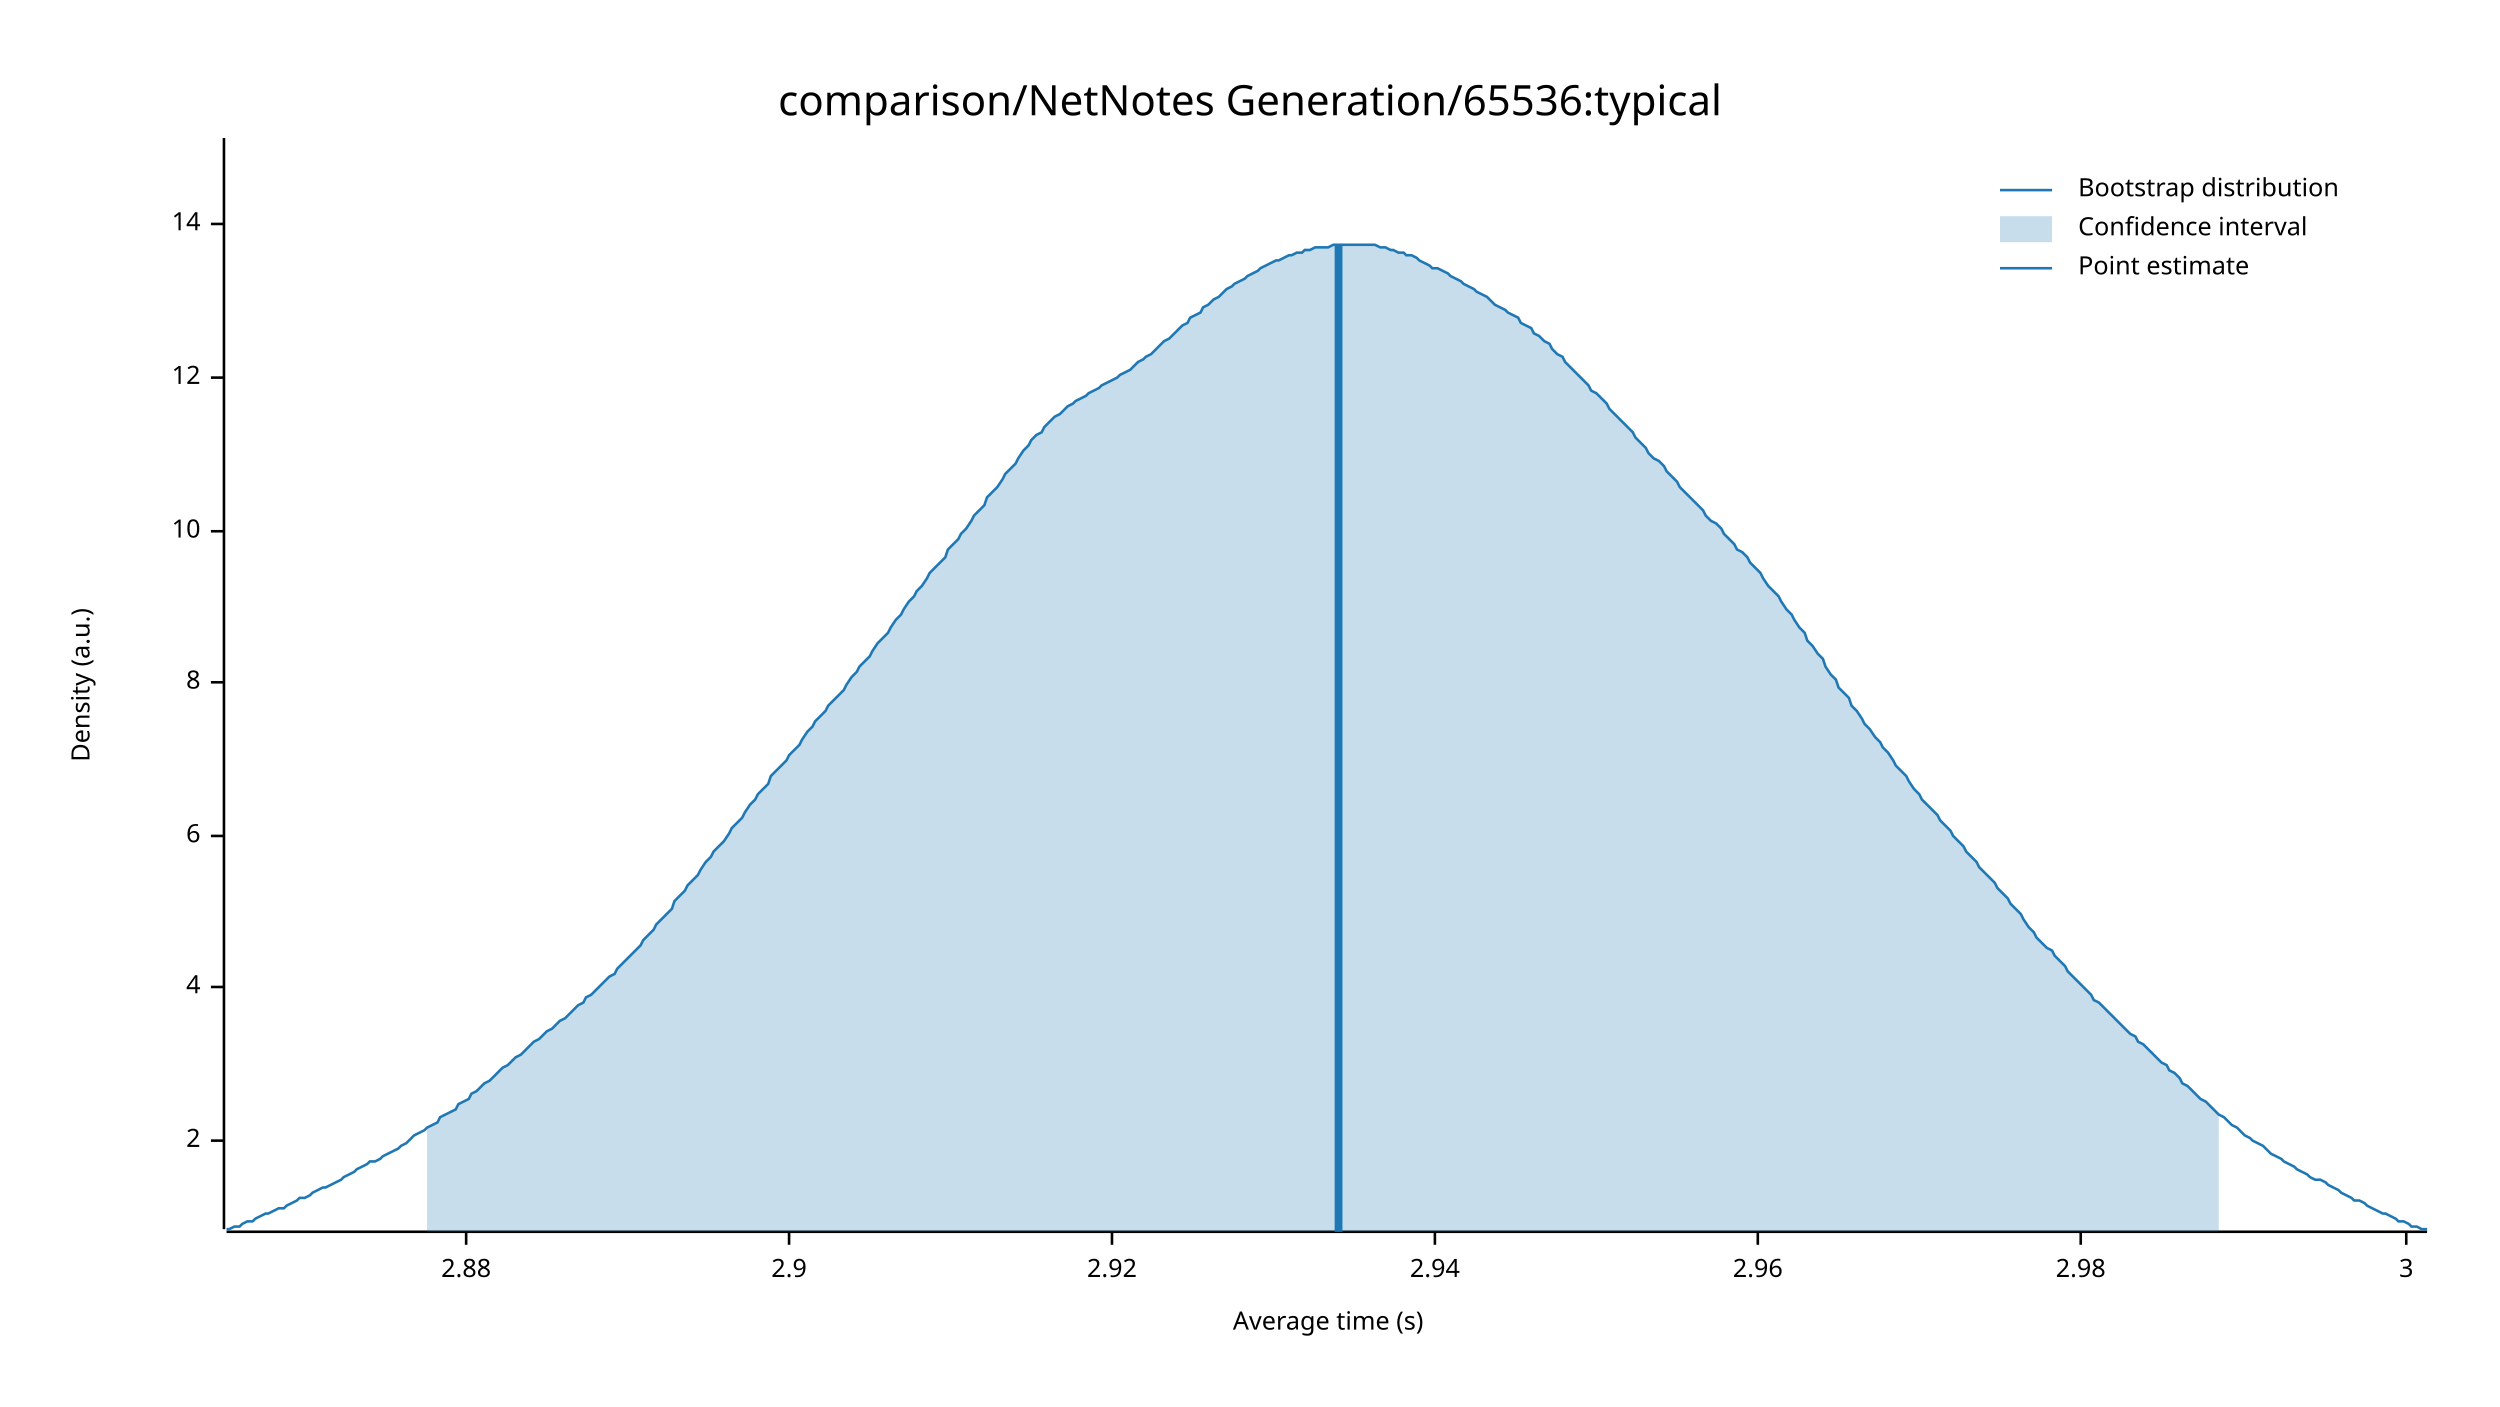
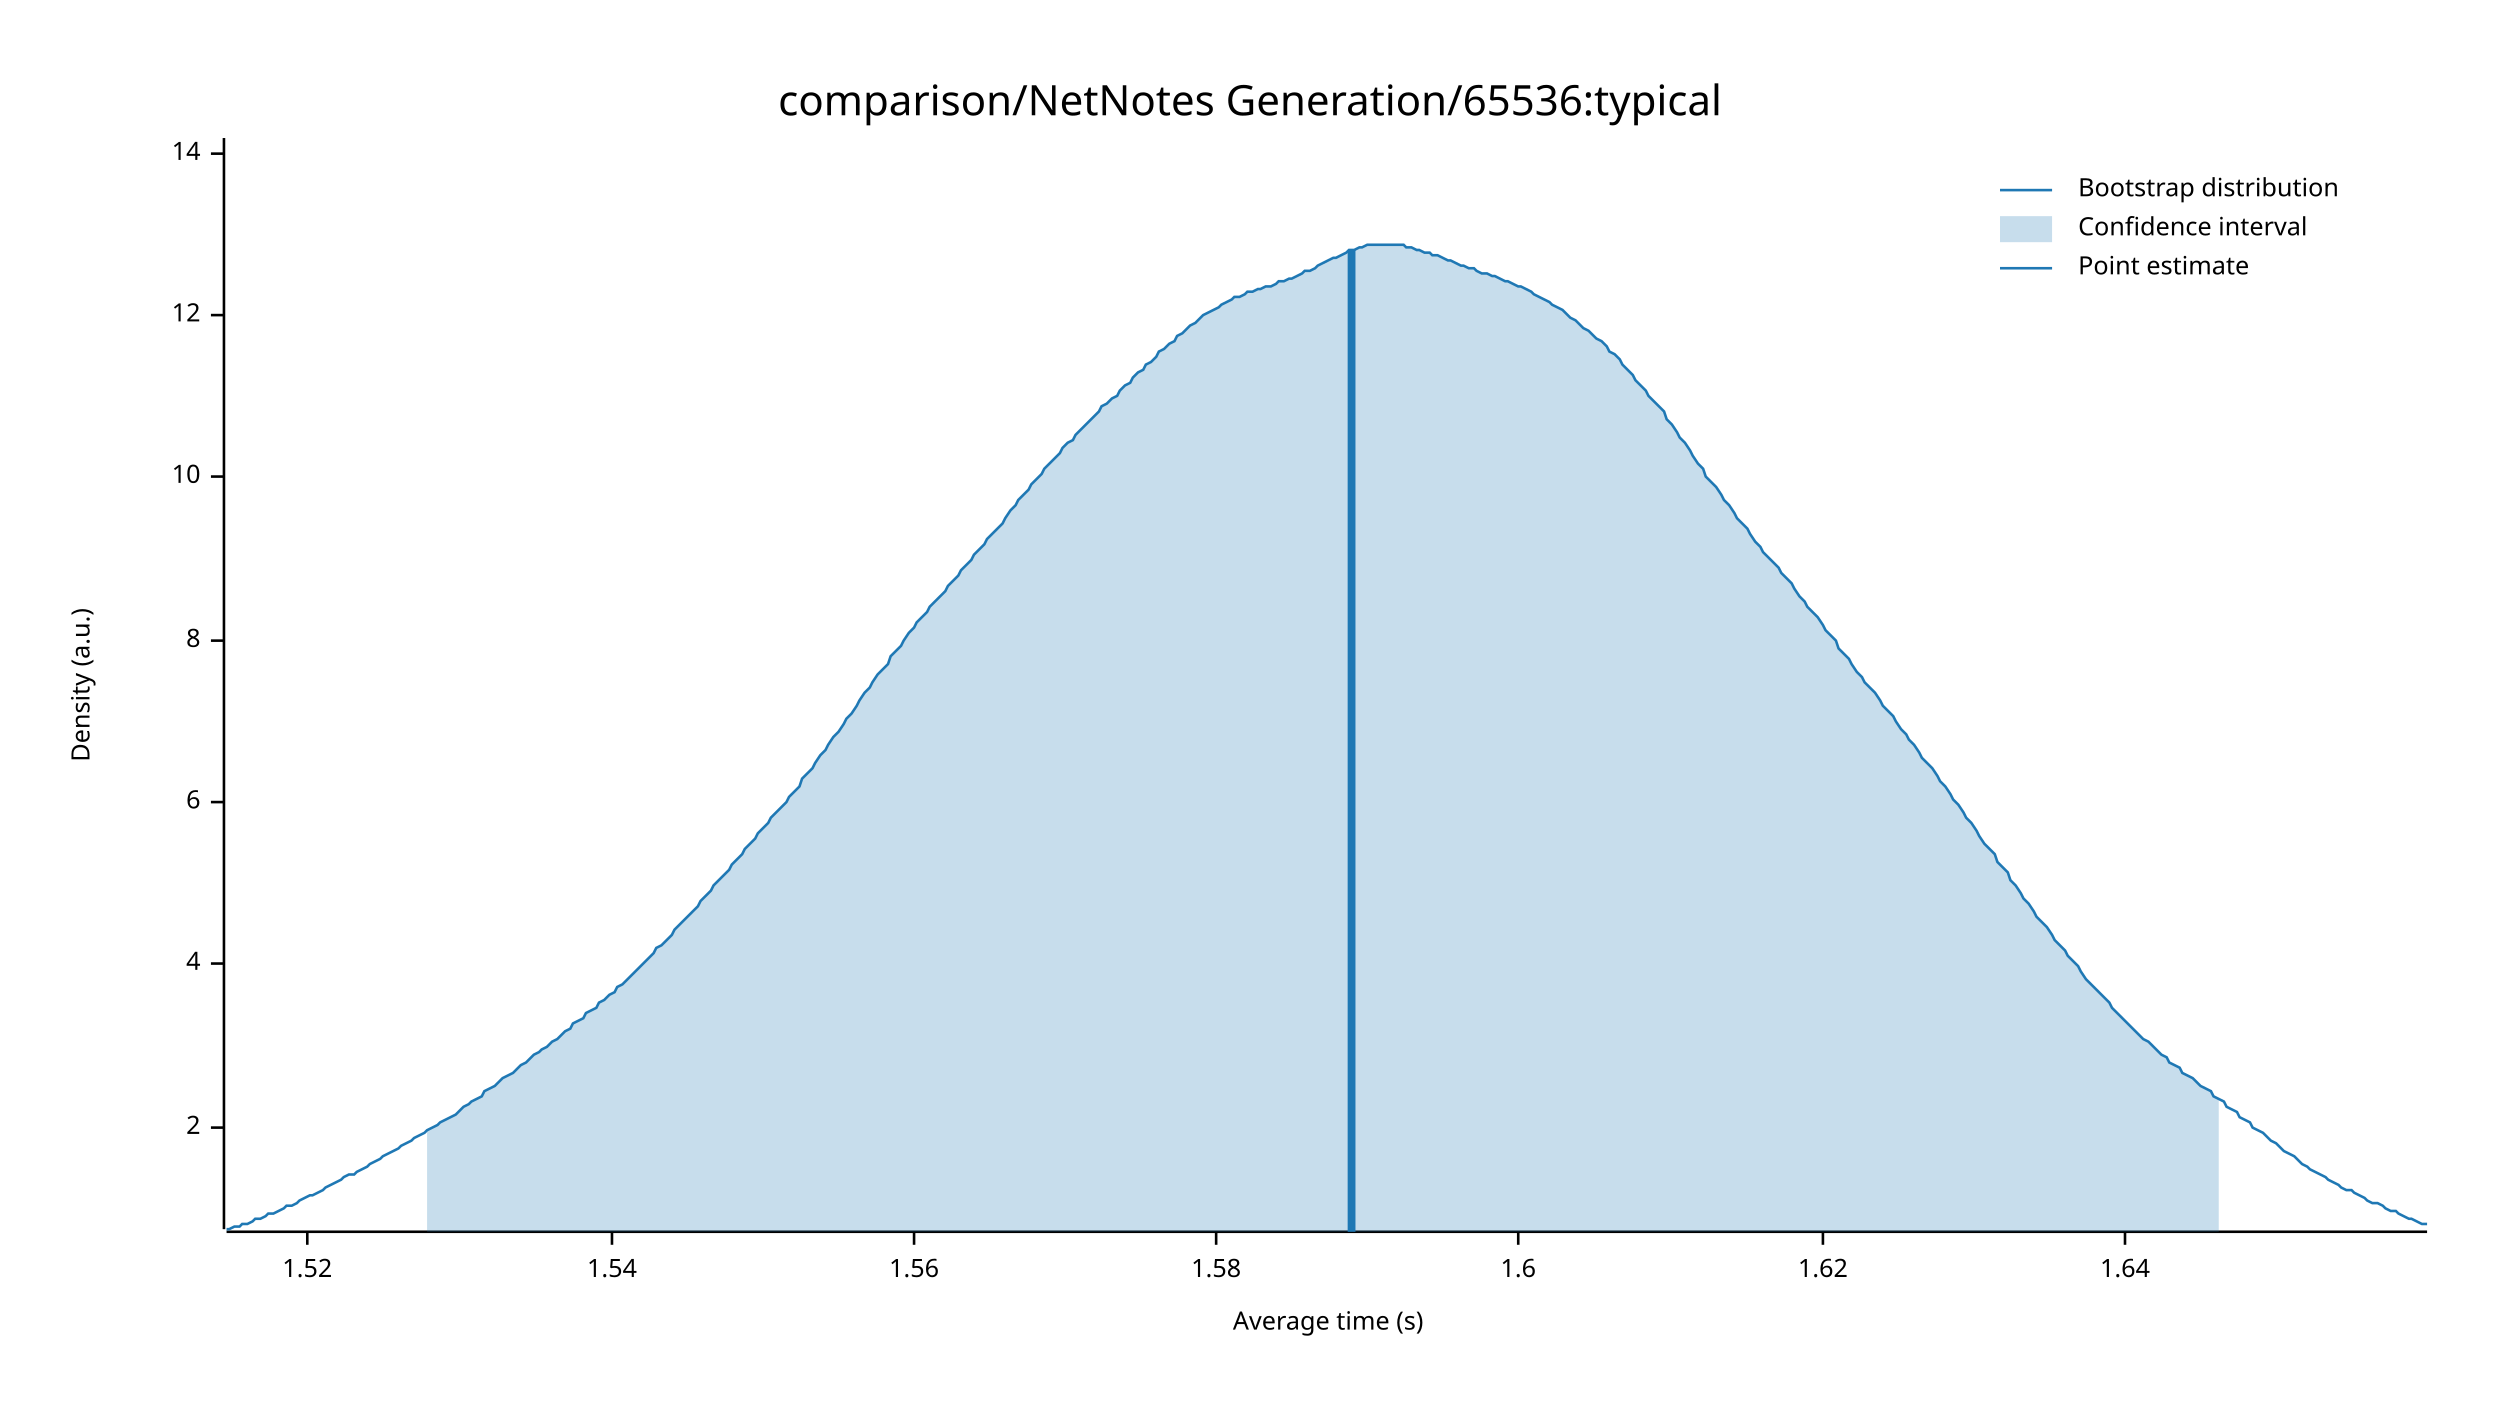
<svg xmlns="http://www.w3.org/2000/svg" width="960" height="540" viewBox="0 0 960 540">
  <text x="480" y="32" dy="0.76em" text-anchor="middle" font-family="sans-serif" font-size="16.129" opacity="1" fill="#000000">
comparison/NetNotes Generation/65536:typical
</text>
  <text x="27" y="263" dy="0.76em" text-anchor="middle" font-family="sans-serif" font-size="9.677" opacity="1" fill="#000000" transform="rotate(270, 27, 263)">
Density (a.u.)
</text>
  <text x="510" y="513" dy="-0.5ex" text-anchor="middle" font-family="sans-serif" font-size="9.677" opacity="1" fill="#000000">
Average time (s)
</text>
  <polyline fill="none" opacity="1" stroke="#000000" stroke-width="1" points="86,53 86,472 " />
-   <text x="77" y="438" dy="0.5ex" text-anchor="end" font-family="sans-serif" font-size="9.677" opacity="1" fill="#000000">
+   <text x="77" y="433" dy="0.5ex" text-anchor="end" font-family="sans-serif" font-size="9.677" opacity="1" fill="#000000">
2
</text>
-   <polyline fill="none" opacity="1" stroke="#000000" stroke-width="1" points="81,438 86,438 " />
-   <text x="77" y="379" dy="0.5ex" text-anchor="end" font-family="sans-serif" font-size="9.677" opacity="1" fill="#000000">
+   <polyline fill="none" opacity="1" stroke="#000000" stroke-width="1" points="81,433 86,433 " />
+   <text x="77" y="370" dy="0.5ex" text-anchor="end" font-family="sans-serif" font-size="9.677" opacity="1" fill="#000000">
4
</text>
-   <polyline fill="none" opacity="1" stroke="#000000" stroke-width="1" points="81,379 86,379 " />
-   <text x="77" y="321" dy="0.5ex" text-anchor="end" font-family="sans-serif" font-size="9.677" opacity="1" fill="#000000">
+   <polyline fill="none" opacity="1" stroke="#000000" stroke-width="1" points="81,370 86,370 " />
+   <text x="77" y="308" dy="0.5ex" text-anchor="end" font-family="sans-serif" font-size="9.677" opacity="1" fill="#000000">
6
</text>
-   <polyline fill="none" opacity="1" stroke="#000000" stroke-width="1" points="81,321 86,321 " />
-   <text x="77" y="262" dy="0.5ex" text-anchor="end" font-family="sans-serif" font-size="9.677" opacity="1" fill="#000000">
+   <polyline fill="none" opacity="1" stroke="#000000" stroke-width="1" points="81,308 86,308 " />
+   <text x="77" y="246" dy="0.5ex" text-anchor="end" font-family="sans-serif" font-size="9.677" opacity="1" fill="#000000">
8
</text>
-   <polyline fill="none" opacity="1" stroke="#000000" stroke-width="1" points="81,262 86,262 " />
-   <text x="77" y="204" dy="0.5ex" text-anchor="end" font-family="sans-serif" font-size="9.677" opacity="1" fill="#000000">
+   <polyline fill="none" opacity="1" stroke="#000000" stroke-width="1" points="81,246 86,246 " />
+   <text x="77" y="183" dy="0.5ex" text-anchor="end" font-family="sans-serif" font-size="9.677" opacity="1" fill="#000000">
10
</text>
-   <polyline fill="none" opacity="1" stroke="#000000" stroke-width="1" points="81,204 86,204 " />
-   <text x="77" y="145" dy="0.5ex" text-anchor="end" font-family="sans-serif" font-size="9.677" opacity="1" fill="#000000">
+   <polyline fill="none" opacity="1" stroke="#000000" stroke-width="1" points="81,183 86,183 " />
+   <text x="77" y="121" dy="0.5ex" text-anchor="end" font-family="sans-serif" font-size="9.677" opacity="1" fill="#000000">
12
</text>
-   <polyline fill="none" opacity="1" stroke="#000000" stroke-width="1" points="81,145 86,145 " />
-   <text x="77" y="86" dy="0.5ex" text-anchor="end" font-family="sans-serif" font-size="9.677" opacity="1" fill="#000000">
+   <polyline fill="none" opacity="1" stroke="#000000" stroke-width="1" points="81,121 86,121 " />
+   <text x="77" y="59" dy="0.5ex" text-anchor="end" font-family="sans-serif" font-size="9.677" opacity="1" fill="#000000">
14
</text>
-   <polyline fill="none" opacity="1" stroke="#000000" stroke-width="1" points="81,86 86,86 " />
+   <polyline fill="none" opacity="1" stroke="#000000" stroke-width="1" points="81,59 86,59 " />
  <polyline fill="none" opacity="1" stroke="#000000" stroke-width="1" points="87,473 932,473 " />
-   <text x="179" y="483" dy="0.76em" text-anchor="middle" font-family="sans-serif" font-size="9.677" opacity="1" fill="#000000">
- 2.88
+   <text x="118" y="483" dy="0.76em" text-anchor="middle" font-family="sans-serif" font-size="9.677" opacity="1" fill="#000000">
+ 1.52
</text>
-   <polyline fill="none" opacity="1" stroke="#000000" stroke-width="1" points="179,473 179,478 " />
-   <text x="303" y="483" dy="0.76em" text-anchor="middle" font-family="sans-serif" font-size="9.677" opacity="1" fill="#000000">
- 2.9
+   <polyline fill="none" opacity="1" stroke="#000000" stroke-width="1" points="118,473 118,478 " />
+   <text x="235" y="483" dy="0.76em" text-anchor="middle" font-family="sans-serif" font-size="9.677" opacity="1" fill="#000000">
+ 1.54
</text>
-   <polyline fill="none" opacity="1" stroke="#000000" stroke-width="1" points="303,473 303,478 " />
-   <text x="427" y="483" dy="0.76em" text-anchor="middle" font-family="sans-serif" font-size="9.677" opacity="1" fill="#000000">
- 2.92
+   <polyline fill="none" opacity="1" stroke="#000000" stroke-width="1" points="235,473 235,478 " />
+   <text x="351" y="483" dy="0.76em" text-anchor="middle" font-family="sans-serif" font-size="9.677" opacity="1" fill="#000000">
+ 1.56
</text>
-   <polyline fill="none" opacity="1" stroke="#000000" stroke-width="1" points="427,473 427,478 " />
-   <text x="551" y="483" dy="0.76em" text-anchor="middle" font-family="sans-serif" font-size="9.677" opacity="1" fill="#000000">
- 2.94
+   <polyline fill="none" opacity="1" stroke="#000000" stroke-width="1" points="351,473 351,478 " />
+   <text x="467" y="483" dy="0.76em" text-anchor="middle" font-family="sans-serif" font-size="9.677" opacity="1" fill="#000000">
+ 1.58
</text>
-   <polyline fill="none" opacity="1" stroke="#000000" stroke-width="1" points="551,473 551,478 " />
-   <text x="675" y="483" dy="0.76em" text-anchor="middle" font-family="sans-serif" font-size="9.677" opacity="1" fill="#000000">
- 2.96
+   <polyline fill="none" opacity="1" stroke="#000000" stroke-width="1" points="467,473 467,478 " />
+   <text x="583" y="483" dy="0.76em" text-anchor="middle" font-family="sans-serif" font-size="9.677" opacity="1" fill="#000000">
+ 1.6
</text>
-   <polyline fill="none" opacity="1" stroke="#000000" stroke-width="1" points="675,473 675,478 " />
-   <text x="799" y="483" dy="0.76em" text-anchor="middle" font-family="sans-serif" font-size="9.677" opacity="1" fill="#000000">
- 2.98
+   <polyline fill="none" opacity="1" stroke="#000000" stroke-width="1" points="583,473 583,478 " />
+   <text x="700" y="483" dy="0.76em" text-anchor="middle" font-family="sans-serif" font-size="9.677" opacity="1" fill="#000000">
+ 1.62
</text>
-   <polyline fill="none" opacity="1" stroke="#000000" stroke-width="1" points="799,473 799,478 " />
-   <text x="924" y="483" dy="0.76em" text-anchor="middle" font-family="sans-serif" font-size="9.677" opacity="1" fill="#000000">
- 3
+   <polyline fill="none" opacity="1" stroke="#000000" stroke-width="1" points="700,473 700,478 " />
+   <text x="816" y="483" dy="0.76em" text-anchor="middle" font-family="sans-serif" font-size="9.677" opacity="1" fill="#000000">
+ 1.64
</text>
-   <polyline fill="none" opacity="1" stroke="#000000" stroke-width="1" points="924,473 924,478 " />
-   <polyline fill="none" opacity="1" stroke="#1F78B4" stroke-width="1" points="87,472 88,472 90,471 92,471 93,470 95,469 97,469 98,468 100,467 102,466 103,466 105,465 107,464 109,464 110,463 112,462 114,461 115,460 117,460 119,459 120,458 122,457 124,456 125,456 127,455 129,454 131,453 132,452 134,451 136,450 137,449 139,448 141,447 142,446 144,446 146,445 147,444 149,443 151,442 153,441 154,440 156,439 158,437 159,436 161,435 163,434 164,433 166,432 168,431 169,429 171,428 173,427 175,426 176,424 178,423 180,422 181,420 183,419 185,417 186,416 188,415 190,413 191,412 193,410 195,409 197,407 198,406 200,405 202,403 203,402 205,400 207,399 208,398 210,396 212,395 214,393 215,392 217,391 219,389 220,388 222,386 224,385 225,383 227,382 229,380 230,379 232,377 234,375 236,374 237,372 239,370 241,368 242,367 244,365 246,363 247,361 249,359 251,357 252,355 254,353 256,351 258,349 259,346 261,344 263,342 264,340 266,338 268,336 269,334 271,331 273,329 274,327 276,325 278,323 280,320 281,318 283,316 285,314 286,312 288,309 290,307 291,305 293,303 295,301 296,298 298,296 300,294 302,292 303,290 305,288 307,286 308,284 310,281 312,279 313,277 315,275 317,273 318,271 320,269 322,267 324,265 325,263 327,260 329,258 330,256 332,254 334,252 335,250 337,247 339,245 341,243 342,241 344,238 346,236 347,234 349,231 351,229 352,227 354,225 356,222 357,220 359,218 361,216 363,214 364,211 366,209 368,207 369,205 371,203 373,200 374,198 376,196 378,194 379,191 381,189 383,187 385,184 386,182 388,180 390,178 391,176 393,173 395,171 396,169 398,167 400,166 401,164 403,162 405,160 407,159 408,158 410,156 412,155 413,154 415,153 417,152 418,151 420,150 422,149 423,148 425,147 427,146 429,145 430,144 432,143 434,142 435,141 437,139 439,138 440,137 442,136 444,134 445,133 447,131 449,130 451,128 452,127 454,125 456,124 457,122 459,121 461,120 462,118 464,117 466,115 468,114 469,113 471,111 473,110 474,109 476,108 478,107 479,106 481,105 483,104 484,103 486,102 488,101 490,100 491,100 493,99 495,98 496,98 498,97 500,97 501,96 503,96 505,95 506,95 508,95 510,95 512,94 513,94 515,94 517,94 518,94 520,94 522,94 523,94 525,94 527,94 528,94 530,95 532,95 534,96 535,96 537,97 539,97 540,98 542,98 544,99 545,100 547,101 549,102 550,103 552,103 554,104 556,105 557,106 559,107 561,108 562,109 564,110 566,111 567,112 569,113 571,114 573,116 574,117 576,118 578,119 579,120 581,121 583,122 584,124 586,125 588,126 589,128 591,129 593,131 595,132 596,134 598,136 600,137 601,139 603,141 605,143 606,144 608,146 610,148 611,150 613,151 615,153 617,155 618,157 620,159 622,161 623,162 625,164 627,166 628,168 630,170 632,172 633,174 635,176 637,177 639,179 640,181 642,183 644,185 645,187 647,189 649,191 650,192 652,194 654,196 655,198 657,200 659,201 661,203 662,205 664,207 666,209 667,211 669,212 671,214 672,216 674,218 676,220 677,222 679,225 681,227 683,229 684,231 686,234 688,236 689,238 691,241 693,243 694,246 696,248 698,251 700,253 701,256 703,259 705,261 706,264 708,266 710,268 711,271 713,273 715,276 716,278 718,280 720,283 722,285 723,287 725,289 727,292 728,294 730,296 732,298 733,300 735,303 737,305 738,307 740,309 742,311 744,313 745,315 747,317 749,319 750,321 752,323 754,325 755,327 757,329 759,331 760,333 762,335 764,337 766,339 767,341 769,343 771,345 772,347 774,349 776,351 777,353 779,356 781,358 782,360 784,362 786,364 788,365 789,367 791,369 793,371 794,373 796,375 798,377 799,378 801,380 803,382 804,384 806,385 808,387 810,389 811,390 813,392 815,394 816,395 818,397 820,398 821,400 823,401 825,403 827,405 828,406 830,408 832,409 833,411 835,412 837,414 838,416 840,417 842,419 843,420 845,422 847,423 849,425 850,426 852,428 854,429 855,430 857,432 859,433 860,434 862,436 864,437 865,438 867,439 869,440 871,442 872,443 874,444 876,445 877,446 879,447 881,448 882,449 884,450 886,451 887,452 889,453 891,453 893,454 894,455 896,456 898,457 899,458 901,459 903,460 904,461 906,461 908,462 909,463 911,464 913,465 915,466 916,466 918,467 920,468 921,469 923,469 925,470 926,471 928,471 930,472 932,472 " />
-   <polygon opacity="0.25" fill="#1F78B4" points="164,433 166,432 168,431 169,429 171,428 173,427 175,426 176,424 178,423 180,422 181,420 183,419 185,417 186,416 188,415 190,413 191,412 193,410 195,409 197,407 198,406 200,405 202,403 203,402 205,400 207,399 208,398 210,396 212,395 214,393 215,392 217,391 219,389 220,388 222,386 224,385 225,383 227,382 229,380 230,379 232,377 234,375 236,374 237,372 239,370 241,368 242,367 244,365 246,363 247,361 249,359 251,357 252,355 254,353 256,351 258,349 259,346 261,344 263,342 264,340 266,338 268,336 269,334 271,331 273,329 274,327 276,325 278,323 280,320 281,318 283,316 285,314 286,312 288,309 290,307 291,305 293,303 295,301 296,298 298,296 300,294 302,292 303,290 305,288 307,286 308,284 310,281 312,279 313,277 315,275 317,273 318,271 320,269 322,267 324,265 325,263 327,260 329,258 330,256 332,254 334,252 335,250 337,247 339,245 341,243 342,241 344,238 346,236 347,234 349,231 351,229 352,227 354,225 356,222 357,220 359,218 361,216 363,214 364,211 366,209 368,207 369,205 371,203 373,200 374,198 376,196 378,194 379,191 381,189 383,187 385,184 386,182 388,180 390,178 391,176 393,173 395,171 396,169 398,167 400,166 401,164 403,162 405,160 407,159 408,158 410,156 412,155 413,154 415,153 417,152 418,151 420,150 422,149 423,148 425,147 427,146 429,145 430,144 432,143 434,142 435,141 437,139 439,138 440,137 442,136 444,134 445,133 447,131 449,130 451,128 452,127 454,125 456,124 457,122 459,121 461,120 462,118 464,117 466,115 468,114 469,113 471,111 473,110 474,109 476,108 478,107 479,106 481,105 483,104 484,103 486,102 488,101 490,100 491,100 493,99 495,98 496,98 498,97 500,97 501,96 503,96 505,95 506,95 508,95 510,95 512,94 513,94 515,94 517,94 518,94 520,94 522,94 523,94 525,94 527,94 528,94 530,95 532,95 534,96 535,96 537,97 539,97 540,98 542,98 544,99 545,100 547,101 549,102 550,103 552,103 554,104 556,105 557,106 559,107 561,108 562,109 564,110 566,111 567,112 569,113 571,114 573,116 574,117 576,118 578,119 579,120 581,121 583,122 584,124 586,125 588,126 589,128 591,129 593,131 595,132 596,134 598,136 600,137 601,139 603,141 605,143 606,144 608,146 610,148 611,150 613,151 615,153 617,155 618,157 620,159 622,161 623,162 625,164 627,166 628,168 630,170 632,172 633,174 635,176 637,177 639,179 640,181 642,183 644,185 645,187 647,189 649,191 650,192 652,194 654,196 655,198 657,200 659,201 661,203 662,205 664,207 666,209 667,211 669,212 671,214 672,216 674,218 676,220 677,222 679,225 681,227 683,229 684,231 686,234 688,236 689,238 691,241 693,243 694,246 696,248 698,251 700,253 701,256 703,259 705,261 706,264 708,266 710,268 711,271 713,273 715,276 716,278 718,280 720,283 722,285 723,287 725,289 727,292 728,294 730,296 732,298 733,300 735,303 737,305 738,307 740,309 742,311 744,313 745,315 747,317 749,319 750,321 752,323 754,325 755,327 757,329 759,331 760,333 762,335 764,337 766,339 767,341 769,343 771,345 772,347 774,349 776,351 777,353 779,356 781,358 782,360 784,362 786,364 788,365 789,367 791,369 793,371 794,373 796,375 798,377 799,378 801,380 803,382 804,384 806,385 808,387 810,389 811,390 813,392 815,394 816,395 818,397 820,398 821,400 823,401 825,403 827,405 828,406 830,408 832,409 833,411 835,412 837,414 838,416 840,417 842,419 843,420 845,422 847,423 849,425 850,426 852,428 852,473 164,473 " />
-   <polyline fill="none" opacity="1" stroke="#1F78B4" stroke-width="3" points="514,473 514,94 " />
+   <polyline fill="none" opacity="1" stroke="#000000" stroke-width="1" points="816,473 816,478 " />
+   <polyline fill="none" opacity="1" stroke="#1F78B4" stroke-width="1" points="87,472 88,472 90,471 92,471 93,470 95,470 97,469 98,468 100,468 102,467 103,466 105,466 107,465 109,464 110,463 112,463 114,462 115,461 117,460 119,459 120,459 122,458 124,457 125,456 127,455 129,454 131,453 132,452 134,451 136,451 137,450 139,449 141,448 142,447 144,446 146,445 147,444 149,443 151,442 153,441 154,440 156,439 158,438 159,437 161,436 163,435 164,434 166,433 168,432 169,431 171,430 173,429 175,428 176,427 178,425 180,424 181,423 183,422 185,421 186,419 188,418 190,417 191,416 193,414 195,413 197,412 198,411 200,409 202,408 203,407 205,405 207,404 208,403 210,402 212,400 214,399 215,398 217,396 219,395 220,393 222,392 224,391 225,389 227,388 229,387 230,385 232,384 234,382 236,381 237,379 239,378 241,376 242,375 244,373 246,371 247,370 249,368 251,366 252,364 254,363 256,361 258,359 259,357 261,355 263,353 264,352 266,350 268,348 269,346 271,344 273,342 274,340 276,338 278,336 280,334 281,332 283,330 285,328 286,326 288,324 290,322 291,320 293,318 295,316 296,314 298,312 300,310 302,308 303,306 305,304 307,302 308,299 310,297 312,295 313,293 315,290 317,288 318,286 320,283 322,281 324,278 325,276 327,274 329,271 330,269 332,266 334,264 335,262 337,259 339,257 341,255 342,252 344,250 346,248 347,246 349,243 351,241 352,239 354,237 356,235 357,233 359,231 361,229 363,227 364,225 366,223 368,221 369,219 371,217 373,215 374,213 376,211 378,209 379,207 381,205 383,203 385,201 386,199 388,196 390,194 391,192 393,190 395,188 396,186 398,184 400,182 401,180 403,178 405,176 407,174 408,172 410,170 412,169 413,167 415,165 417,163 418,162 420,160 422,158 423,156 425,155 427,153 429,152 430,150 432,148 434,147 435,145 437,143 439,142 440,140 442,139 444,137 445,135 447,134 449,132 451,131 452,129 454,128 456,126 457,125 459,124 461,122 462,121 464,120 466,119 468,118 469,117 471,116 473,115 474,114 476,114 478,113 479,112 481,112 483,111 484,111 486,110 488,110 490,109 491,108 493,108 495,107 496,107 498,106 500,105 501,104 503,104 505,103 506,102 508,101 510,100 512,99 513,99 515,98 517,97 518,96 520,96 522,95 523,95 525,94 527,94 528,94 530,94 532,94 534,94 535,94 537,94 539,94 540,95 542,95 544,96 545,96 547,97 549,97 550,98 552,98 554,99 556,100 557,100 559,101 561,102 562,102 564,103 566,103 567,104 569,105 571,105 573,106 574,106 576,107 578,108 579,108 581,109 583,110 584,110 586,111 588,112 589,113 591,114 593,115 595,116 596,117 598,118 600,119 601,120 603,122 605,123 606,124 608,126 610,127 611,128 613,130 615,131 617,133 618,135 620,136 622,138 623,140 625,142 627,144 628,146 630,148 632,150 633,152 635,154 637,156 639,158 640,161 642,163 644,166 645,168 647,170 649,173 650,175 652,178 654,180 655,183 657,185 659,187 661,190 662,192 664,194 666,197 667,199 669,201 671,203 672,205 674,208 676,210 677,212 679,214 681,216 683,218 684,220 686,222 688,224 689,226 691,229 693,231 694,233 696,235 698,237 700,240 701,242 703,244 705,246 706,249 708,251 710,253 711,255 713,258 715,260 716,262 718,264 720,266 722,269 723,271 725,273 727,275 728,277 730,280 732,282 733,284 735,286 737,289 738,291 740,293 742,295 744,298 745,300 747,302 749,305 750,307 752,309 754,312 755,314 757,316 759,319 760,321 762,324 764,326 766,328 767,331 769,333 771,335 772,338 774,340 776,343 777,345 779,347 781,350 782,352 784,354 786,356 788,359 789,361 791,363 793,365 794,367 796,369 798,371 799,373 801,376 803,378 804,379 806,381 808,383 810,385 811,387 813,389 815,391 816,392 818,394 820,396 821,397 823,399 825,400 827,402 828,403 830,405 832,406 833,408 835,409 837,410 838,412 840,413 842,414 843,415 845,417 847,418 849,419 850,421 852,422 854,423 855,425 857,426 859,427 860,429 862,430 864,431 865,433 867,434 869,435 871,437 872,438 874,439 876,441 877,442 879,443 881,444 882,445 884,447 886,448 887,449 889,450 891,451 893,452 894,453 896,454 898,455 899,456 901,457 903,457 904,458 906,459 908,460 909,461 911,462 913,462 915,463 916,464 918,465 920,465 921,466 923,467 925,468 926,468 928,469 930,470 932,470 " />
+   <polygon opacity="0.25" fill="#1F78B4" points="164,434 166,433 168,432 169,431 171,430 173,429 175,428 176,427 178,425 180,424 181,423 183,422 185,421 186,419 188,418 190,417 191,416 193,414 195,413 197,412 198,411 200,409 202,408 203,407 205,405 207,404 208,403 210,402 212,400 214,399 215,398 217,396 219,395 220,393 222,392 224,391 225,389 227,388 229,387 230,385 232,384 234,382 236,381 237,379 239,378 241,376 242,375 244,373 246,371 247,370 249,368 251,366 252,364 254,363 256,361 258,359 259,357 261,355 263,353 264,352 266,350 268,348 269,346 271,344 273,342 274,340 276,338 278,336 280,334 281,332 283,330 285,328 286,326 288,324 290,322 291,320 293,318 295,316 296,314 298,312 300,310 302,308 303,306 305,304 307,302 308,299 310,297 312,295 313,293 315,290 317,288 318,286 320,283 322,281 324,278 325,276 327,274 329,271 330,269 332,266 334,264 335,262 337,259 339,257 341,255 342,252 344,250 346,248 347,246 349,243 351,241 352,239 354,237 356,235 357,233 359,231 361,229 363,227 364,225 366,223 368,221 369,219 371,217 373,215 374,213 376,211 378,209 379,207 381,205 383,203 385,201 386,199 388,196 390,194 391,192 393,190 395,188 396,186 398,184 400,182 401,180 403,178 405,176 407,174 408,172 410,170 412,169 413,167 415,165 417,163 418,162 420,160 422,158 423,156 425,155 427,153 429,152 430,150 432,148 434,147 435,145 437,143 439,142 440,140 442,139 444,137 445,135 447,134 449,132 451,131 452,129 454,128 456,126 457,125 459,124 461,122 462,121 464,120 466,119 468,118 469,117 471,116 473,115 474,114 476,114 478,113 479,112 481,112 483,111 484,111 486,110 488,110 490,109 491,108 493,108 495,107 496,107 498,106 500,105 501,104 503,104 505,103 506,102 508,101 510,100 512,99 513,99 515,98 517,97 518,96 520,96 522,95 523,95 525,94 527,94 528,94 530,94 532,94 534,94 535,94 537,94 539,94 540,95 542,95 544,96 545,96 547,97 549,97 550,98 552,98 554,99 556,100 557,100 559,101 561,102 562,102 564,103 566,103 567,104 569,105 571,105 573,106 574,106 576,107 578,108 579,108 581,109 583,110 584,110 586,111 588,112 589,113 591,114 593,115 595,116 596,117 598,118 600,119 601,120 603,122 605,123 606,124 608,126 610,127 611,128 613,130 615,131 617,133 618,135 620,136 622,138 623,140 625,142 627,144 628,146 630,148 632,150 633,152 635,154 637,156 639,158 640,161 642,163 644,166 645,168 647,170 649,173 650,175 652,178 654,180 655,183 657,185 659,187 661,190 662,192 664,194 666,197 667,199 669,201 671,203 672,205 674,208 676,210 677,212 679,214 681,216 683,218 684,220 686,222 688,224 689,226 691,229 693,231 694,233 696,235 698,237 700,240 701,242 703,244 705,246 706,249 708,251 710,253 711,255 713,258 715,260 716,262 718,264 720,266 722,269 723,271 725,273 727,275 728,277 730,280 732,282 733,284 735,286 737,289 738,291 740,293 742,295 744,298 745,300 747,302 749,305 750,307 752,309 754,312 755,314 757,316 759,319 760,321 762,324 764,326 766,328 767,331 769,333 771,335 772,338 774,340 776,343 777,345 779,347 781,350 782,352 784,354 786,356 788,359 789,361 791,363 793,365 794,367 796,369 798,371 799,373 801,376 803,378 804,379 806,381 808,383 810,385 811,387 813,389 815,391 816,392 818,394 820,396 821,397 823,399 825,400 827,402 828,403 830,405 832,406 833,408 835,409 837,410 838,412 840,413 842,414 843,415 845,417 847,418 849,419 850,421 852,422 852,473 164,473 " />
+   <polyline fill="none" opacity="1" stroke="#1F78B4" stroke-width="3" points="519,473 519,96 " />
  <text x="798" y="68" dy="0.76em" text-anchor="start" font-family="sans-serif" font-size="9.677" opacity="1" fill="#000000">
Bootstrap distribution
</text>
  <text x="798" y="83" dy="0.76em" text-anchor="start" font-family="sans-serif" font-size="9.677" opacity="1" fill="#000000">
Confidence interval
</text>
  <text x="798" y="98" dy="0.76em" text-anchor="start" font-family="sans-serif" font-size="9.677" opacity="1" fill="#000000">
Point estimate
</text>
  <polyline fill="none" opacity="1" stroke="#1F78B4" stroke-width="1" points="768,73 788,73 " />
  <rect x="768" y="83" width="20" height="10" opacity="0.25" fill="#1F78B4" stroke="none" />
  <polyline fill="none" opacity="1" stroke="#1F78B4" stroke-width="1" points="768,103 788,103 " />
</svg>
